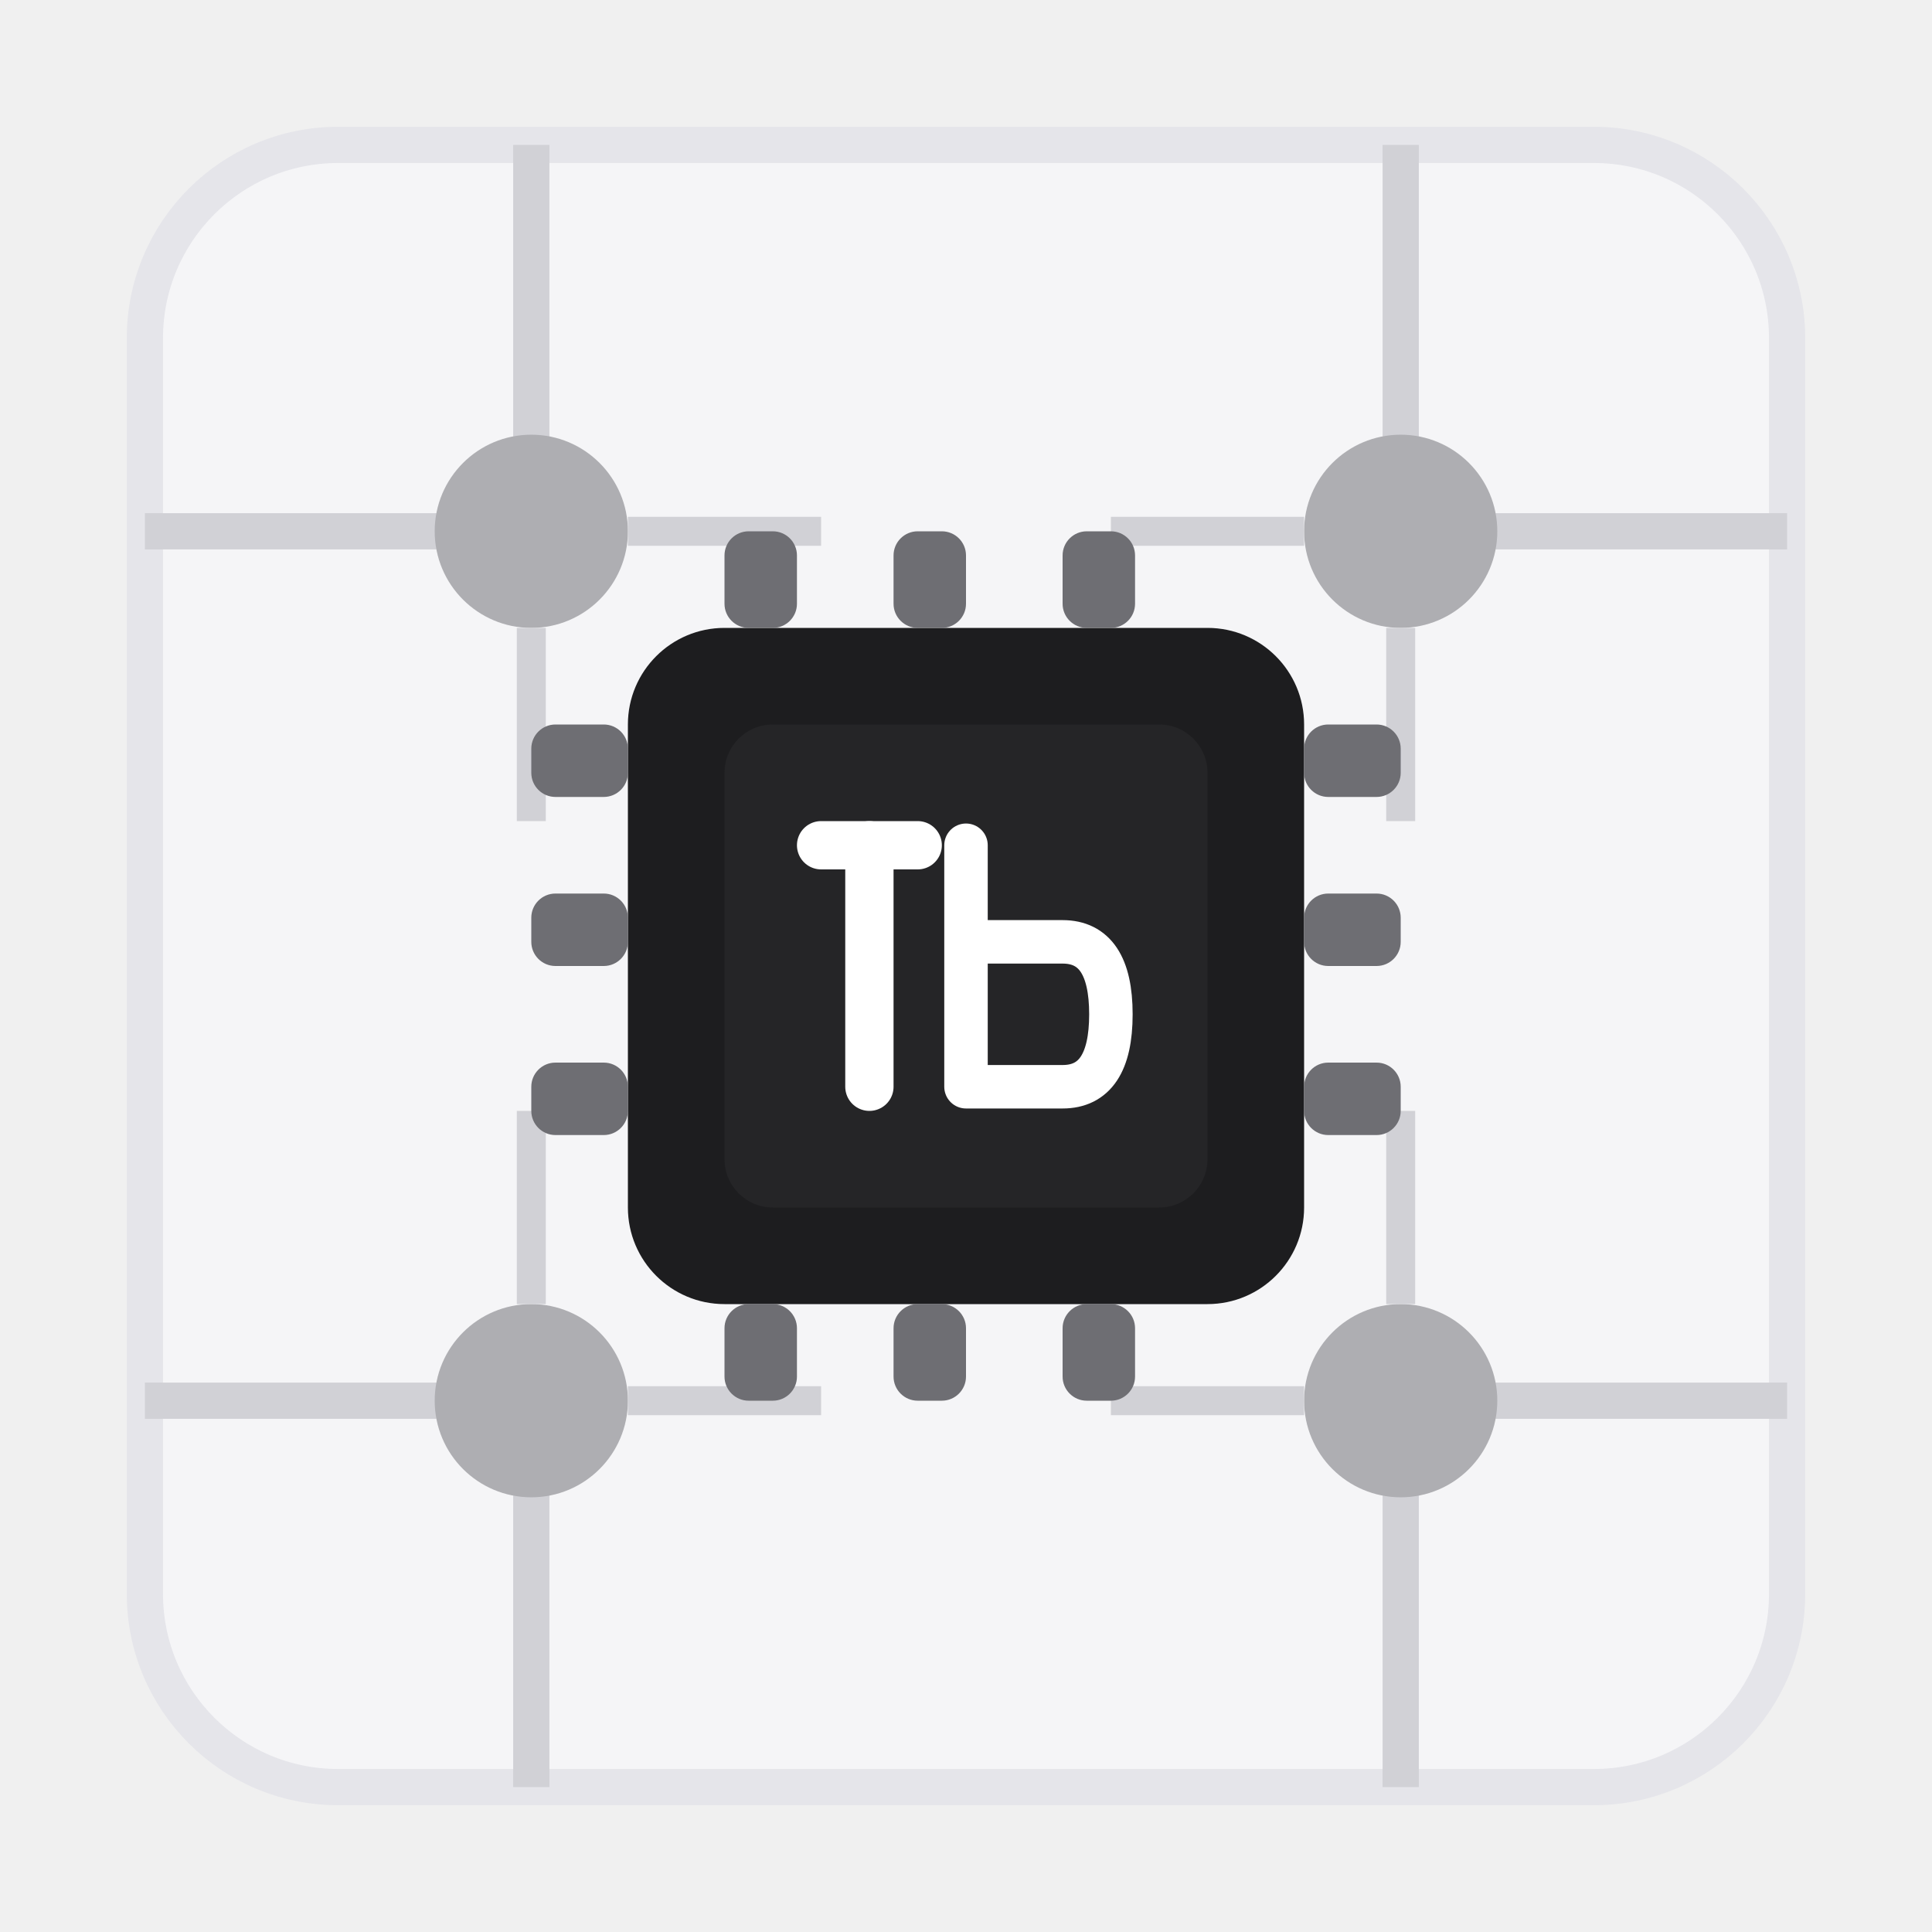
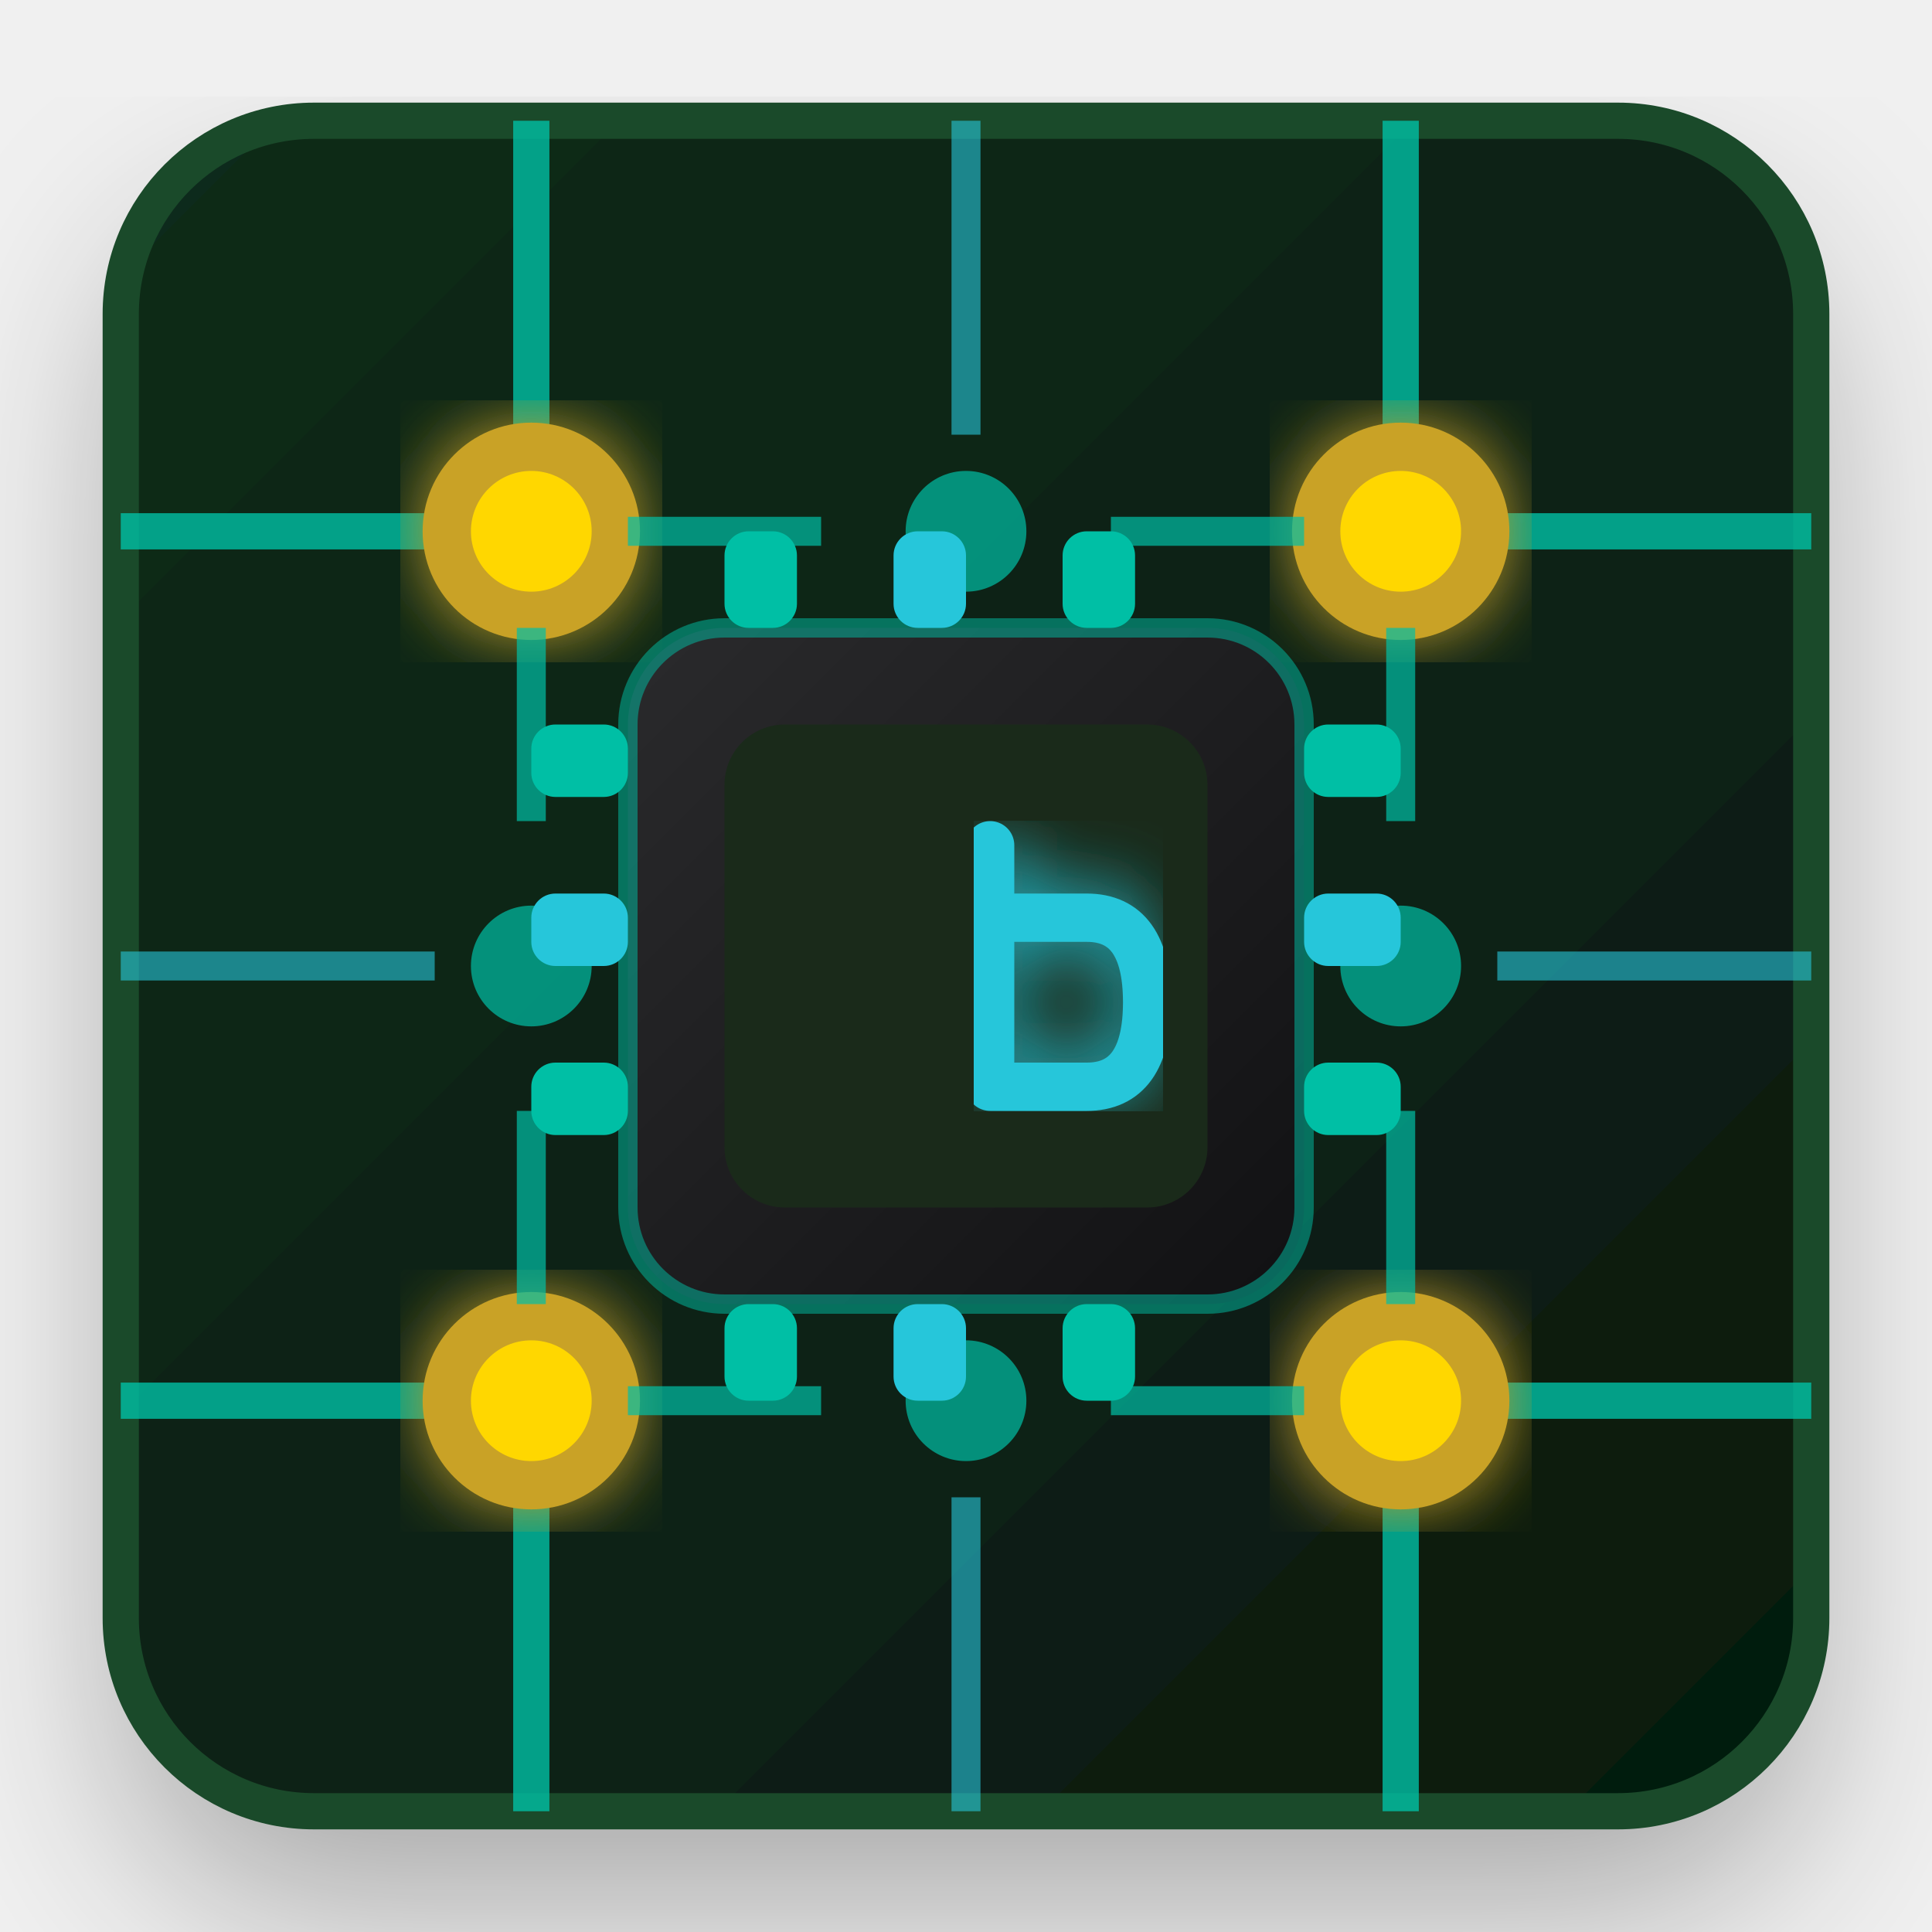
<svg xmlns="http://www.w3.org/2000/svg" viewBox="0 0 80 80">
-   <rect x="6" y="6" width="68" height="68" rx="8" fill="#f5f5f7" />
-   <rect x="6" y="6" width="68" height="68" rx="8" fill="none" stroke="#e5e5ea" stroke-width="1.5" />
-   <line x1="6" y1="22" x2="24" y2="22" stroke="#d1d1d6" stroke-width="1.5" />
-   <line x1="56" y1="22" x2="74" y2="22" stroke="#d1d1d6" stroke-width="1.5" />
-   <line x1="6" y1="58" x2="24" y2="58" stroke="#d1d1d6" stroke-width="1.5" />
-   <line x1="56" y1="58" x2="74" y2="58" stroke="#d1d1d6" stroke-width="1.5" />
-   <line x1="22" y1="6" x2="22" y2="24" stroke="#d1d1d6" stroke-width="1.5" />
-   <line x1="58" y1="6" x2="58" y2="24" stroke="#d1d1d6" stroke-width="1.5" />
-   <line x1="22" y1="56" x2="22" y2="74" stroke="#d1d1d6" stroke-width="1.5" />
-   <line x1="58" y1="56" x2="58" y2="74" stroke="#d1d1d6" stroke-width="1.5" />
-   <circle cx="22" cy="22" r="4" fill="#aeaeb2" />
-   <circle cx="58" cy="22" r="4" fill="#aeaeb2" />
-   <circle cx="22" cy="58" r="4" fill="#aeaeb2" />
-   <circle cx="58" cy="58" r="4" fill="#aeaeb2" />
-   <line x1="26" y1="22" x2="34" y2="22" stroke="#d1d1d6" stroke-width="1.2" />
-   <line x1="46" y1="22" x2="54" y2="22" stroke="#d1d1d6" stroke-width="1.2" />
-   <line x1="26" y1="58" x2="34" y2="58" stroke="#d1d1d6" stroke-width="1.2" />
-   <line x1="46" y1="58" x2="54" y2="58" stroke="#d1d1d6" stroke-width="1.2" />
-   <line x1="22" y1="26" x2="22" y2="34" stroke="#d1d1d6" stroke-width="1.2" />
-   <line x1="22" y1="46" x2="22" y2="54" stroke="#d1d1d6" stroke-width="1.2" />
-   <line x1="58" y1="26" x2="58" y2="34" stroke="#d1d1d6" stroke-width="1.2" />
-   <line x1="58" y1="46" x2="58" y2="54" stroke="#d1d1d6" stroke-width="1.2" />
-   <rect x="26" y="26" width="28" height="28" rx="4" fill="#1d1d1f" />
-   <rect x="30" y="22" width="3" height="4" rx="1" fill="#6e6e73" />
-   <rect x="37" y="22" width="3" height="4" rx="1" fill="#6e6e73" />
-   <rect x="44" y="22" width="3" height="4" rx="1" fill="#6e6e73" />
-   <rect x="30" y="54" width="3" height="4" rx="1" fill="#6e6e73" />
-   <rect x="37" y="54" width="3" height="4" rx="1" fill="#6e6e73" />
-   <rect x="44" y="54" width="3" height="4" rx="1" fill="#6e6e73" />
-   <rect x="22" y="30" width="4" height="3" rx="1" fill="#6e6e73" />
-   <rect x="22" y="37" width="4" height="3" rx="1" fill="#6e6e73" />
-   <rect x="22" y="44" width="4" height="3" rx="1" fill="#6e6e73" />
-   <rect x="54" y="30" width="4" height="3" rx="1" fill="#6e6e73" />
-   <rect x="54" y="37" width="4" height="3" rx="1" fill="#6e6e73" />
-   <rect x="54" y="44" width="4" height="3" rx="1" fill="#6e6e73" />
-   <rect x="30" y="30" width="20" height="20" rx="2" fill="#252527" />
-   <line x1="36" y1="35" x2="36" y2="45" stroke="white" stroke-width="2" stroke-linecap="round" />
-   <line x1="34" y1="35" x2="38" y2="35" stroke="white" stroke-width="2" stroke-linecap="round" />
-   <path d="M40 35 L40 45 L44 45 Q46 45 46 42 Q46 39 44 39 L40 39" fill="none" stroke="white" stroke-width="1.8" stroke-linecap="round" stroke-linejoin="round" />
+   <defs>
+     <linearGradient id="boardGrad" x1="0%" y1="0%" x2="100%" y2="100%">
+       <stop offset="0%" stop-color="#0d2b1a" />
+       <stop offset="100%" stop-color="#061a0f" />
+     </linearGradient>
+     <linearGradient id="chipGrad" x1="0%" y1="0%" x2="100%" y2="100%">
+       <stop offset="0%" stop-color="#2a2a2c" />
+       <stop offset="100%" stop-color="#111113" />
+     </linearGradient>
+     <filter id="s">
+       <feDropShadow dx="0" dy="4" stdDeviation="4" flood-opacity="0.3" />
+     </filter>
+     <filter id="glow">
+       <feGaussianBlur stdDeviation="1.5" result="b" />
+       <feMerge>
+         <feMergeNode in="b" />
+         <feMergeNode in="SourceGraphic" />
+       </feMerge>
+     </filter>
+   </defs>
+   <rect x="5" y="5" width="70" height="70" rx="8" fill="url(#boardGrad)" filter="url(#s)" />
+   <rect x="5" y="5" width="70" height="70" rx="8" fill="none" stroke="#1a4a2a" stroke-width="1.5" />
+   <line x1="5" y1="22" x2="24" y2="22" stroke="#00BFA5" stroke-width="1.5" opacity="0.8" />
+   <line x1="56" y1="22" x2="75" y2="22" stroke="#00BFA5" stroke-width="1.5" opacity="0.8" />
+   <line x1="5" y1="58" x2="24" y2="58" stroke="#00BFA5" stroke-width="1.5" opacity="0.8" />
+   <line x1="56" y1="58" x2="75" y2="58" stroke="#00BFA5" stroke-width="1.5" opacity="0.8" />
+   <line x1="5" y1="40" x2="18" y2="40" stroke="#26C6DA" stroke-width="1.2" opacity="0.6" />
+   <line x1="62" y1="40" x2="75" y2="40" stroke="#26C6DA" stroke-width="1.2" opacity="0.6" />
+   <line x1="22" y1="5" x2="22" y2="24" stroke="#00BFA5" stroke-width="1.5" opacity="0.8" />
+   <line x1="58" y1="5" x2="58" y2="24" stroke="#00BFA5" stroke-width="1.5" opacity="0.8" />
+   <line x1="22" y1="56" x2="22" y2="75" stroke="#00BFA5" stroke-width="1.5" opacity="0.8" />
+   <line x1="58" y1="56" x2="58" y2="75" stroke="#00BFA5" stroke-width="1.5" opacity="0.8" />
+   <line x1="40" y1="5" x2="40" y2="18" stroke="#26C6DA" stroke-width="1.2" opacity="0.6" />
+   <line x1="40" y1="62" x2="40" y2="75" stroke="#26C6DA" stroke-width="1.2" opacity="0.6" />
+   <circle cx="22" cy="22" r="4.5" fill="#c9a227" filter="url(#glow)" />
+   <circle cx="58" cy="22" r="4.5" fill="#c9a227" filter="url(#glow)" />
+   <circle cx="22" cy="58" r="4.5" fill="#c9a227" filter="url(#glow)" />
+   <circle cx="58" cy="58" r="4.5" fill="#c9a227" filter="url(#glow)" />
+   <circle cx="22" cy="22" r="2.5" fill="#FFD700" />
+   <circle cx="58" cy="22" r="2.5" fill="#FFD700" />
+   <circle cx="22" cy="58" r="2.5" fill="#FFD700" />
+   <circle cx="58" cy="58" r="2.5" fill="#FFD700" />
+   <line x1="26" y1="22" x2="34" y2="22" stroke="#00BFA5" stroke-width="1.2" opacity="0.7" />
+   <line x1="46" y1="22" x2="54" y2="22" stroke="#00BFA5" stroke-width="1.2" opacity="0.7" />
+   <line x1="26" y1="58" x2="34" y2="58" stroke="#00BFA5" stroke-width="1.2" opacity="0.7" />
+   <line x1="46" y1="58" x2="54" y2="58" stroke="#00BFA5" stroke-width="1.2" opacity="0.7" />
+   <line x1="22" y1="26" x2="22" y2="34" stroke="#00BFA5" stroke-width="1.2" opacity="0.7" />
+   <line x1="22" y1="46" x2="22" y2="54" stroke="#00BFA5" stroke-width="1.2" opacity="0.7" />
+   <line x1="58" y1="26" x2="58" y2="34" stroke="#00BFA5" stroke-width="1.2" opacity="0.7" />
+   <line x1="58" y1="46" x2="58" y2="54" stroke="#00BFA5" stroke-width="1.2" opacity="0.7" />
+   <circle cx="40" cy="22" r="2.5" fill="#00BFA5" opacity="0.7" />
+   <circle cx="40" cy="58" r="2.5" fill="#00BFA5" opacity="0.7" />
+   <circle cx="22" cy="40" r="2.5" fill="#00BFA5" opacity="0.7" />
+   <circle cx="58" cy="40" r="2.5" fill="#00BFA5" opacity="0.7" />
+   <rect x="26" y="26" width="28" height="28" rx="4" fill="url(#chipGrad)" />
+   <rect x="26" y="26" width="28" height="28" rx="4" fill="none" stroke="#00BFA5" stroke-width="0.8" opacity="0.5" />
+   <rect x="30" y="22" width="3" height="4" rx="1" fill="#00BFA5" />
+   <rect x="37" y="22" width="3" height="4" rx="1" fill="#26C6DA" />
+   <rect x="44" y="22" width="3" height="4" rx="1" fill="#00BFA5" />
+   <rect x="30" y="54" width="3" height="4" rx="1" fill="#00BFA5" />
+   <rect x="37" y="54" width="3" height="4" rx="1" fill="#26C6DA" />
+   <rect x="44" y="54" width="3" height="4" rx="1" fill="#00BFA5" />
+   <rect x="22" y="30" width="4" height="3" rx="1" fill="#00BFA5" />
+   <rect x="22" y="37" width="4" height="3" rx="1" fill="#26C6DA" />
+   <rect x="22" y="44" width="4" height="3" rx="1" fill="#00BFA5" />
+   <rect x="54" y="30" width="4" height="3" rx="1" fill="#00BFA5" />
+   <rect x="54" y="37" width="4" height="3" rx="1" fill="#26C6DA" />
+   <rect x="54" y="44" width="4" height="3" rx="1" fill="#00BFA5" />
+   <rect x="30" y="30" width="20" height="20" rx="2.5" fill="#1a2a1a" />
+   <line x1="36" y1="35" x2="36" y2="45" stroke="#00BFA5" stroke-width="2.2" stroke-linecap="round" filter="url(#glow)" />
+   <line x1="33.5" y1="35" x2="38.5" y2="35" stroke="#00BFA5" stroke-width="2.2" stroke-linecap="round" filter="url(#glow)" />
+   <path d="M41 35 L41 45 L45 45 Q47.5 45 47.5 41.5 Q47.5 38 45 38 L41 38" fill="none" stroke="#26C6DA" stroke-width="2" stroke-linecap="round" stroke-linejoin="round" filter="url(#glow)" />
</svg>
